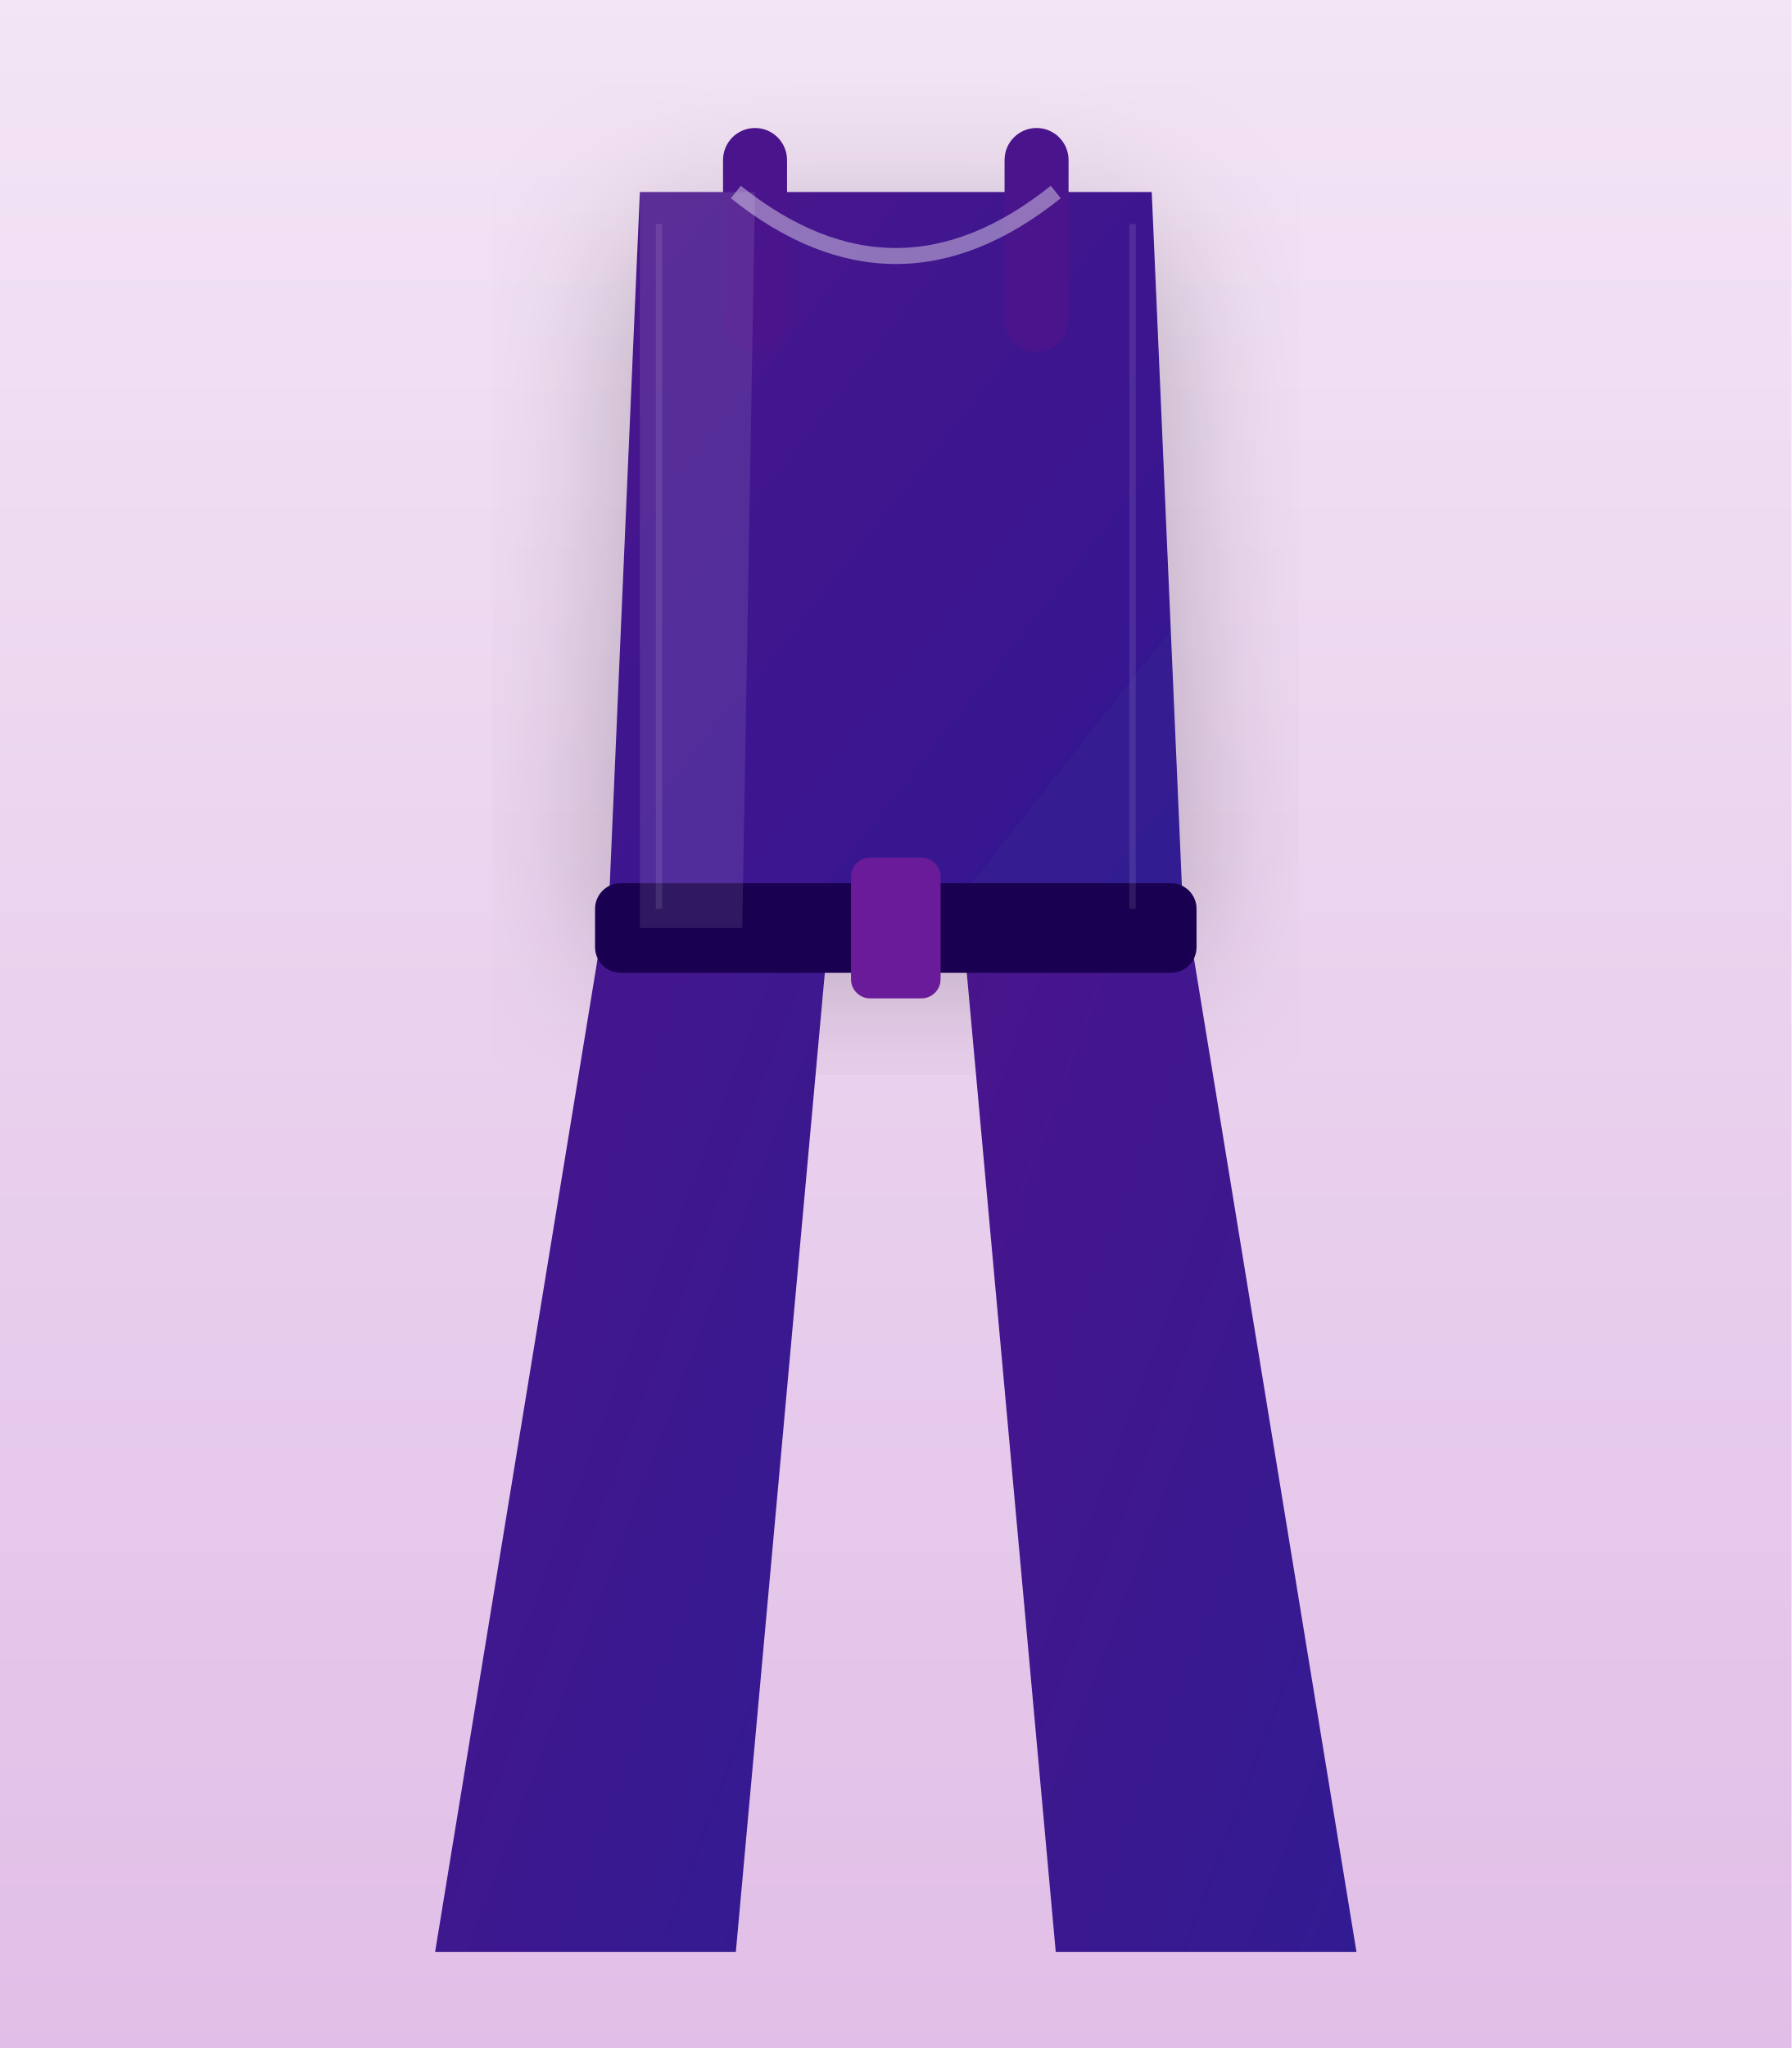
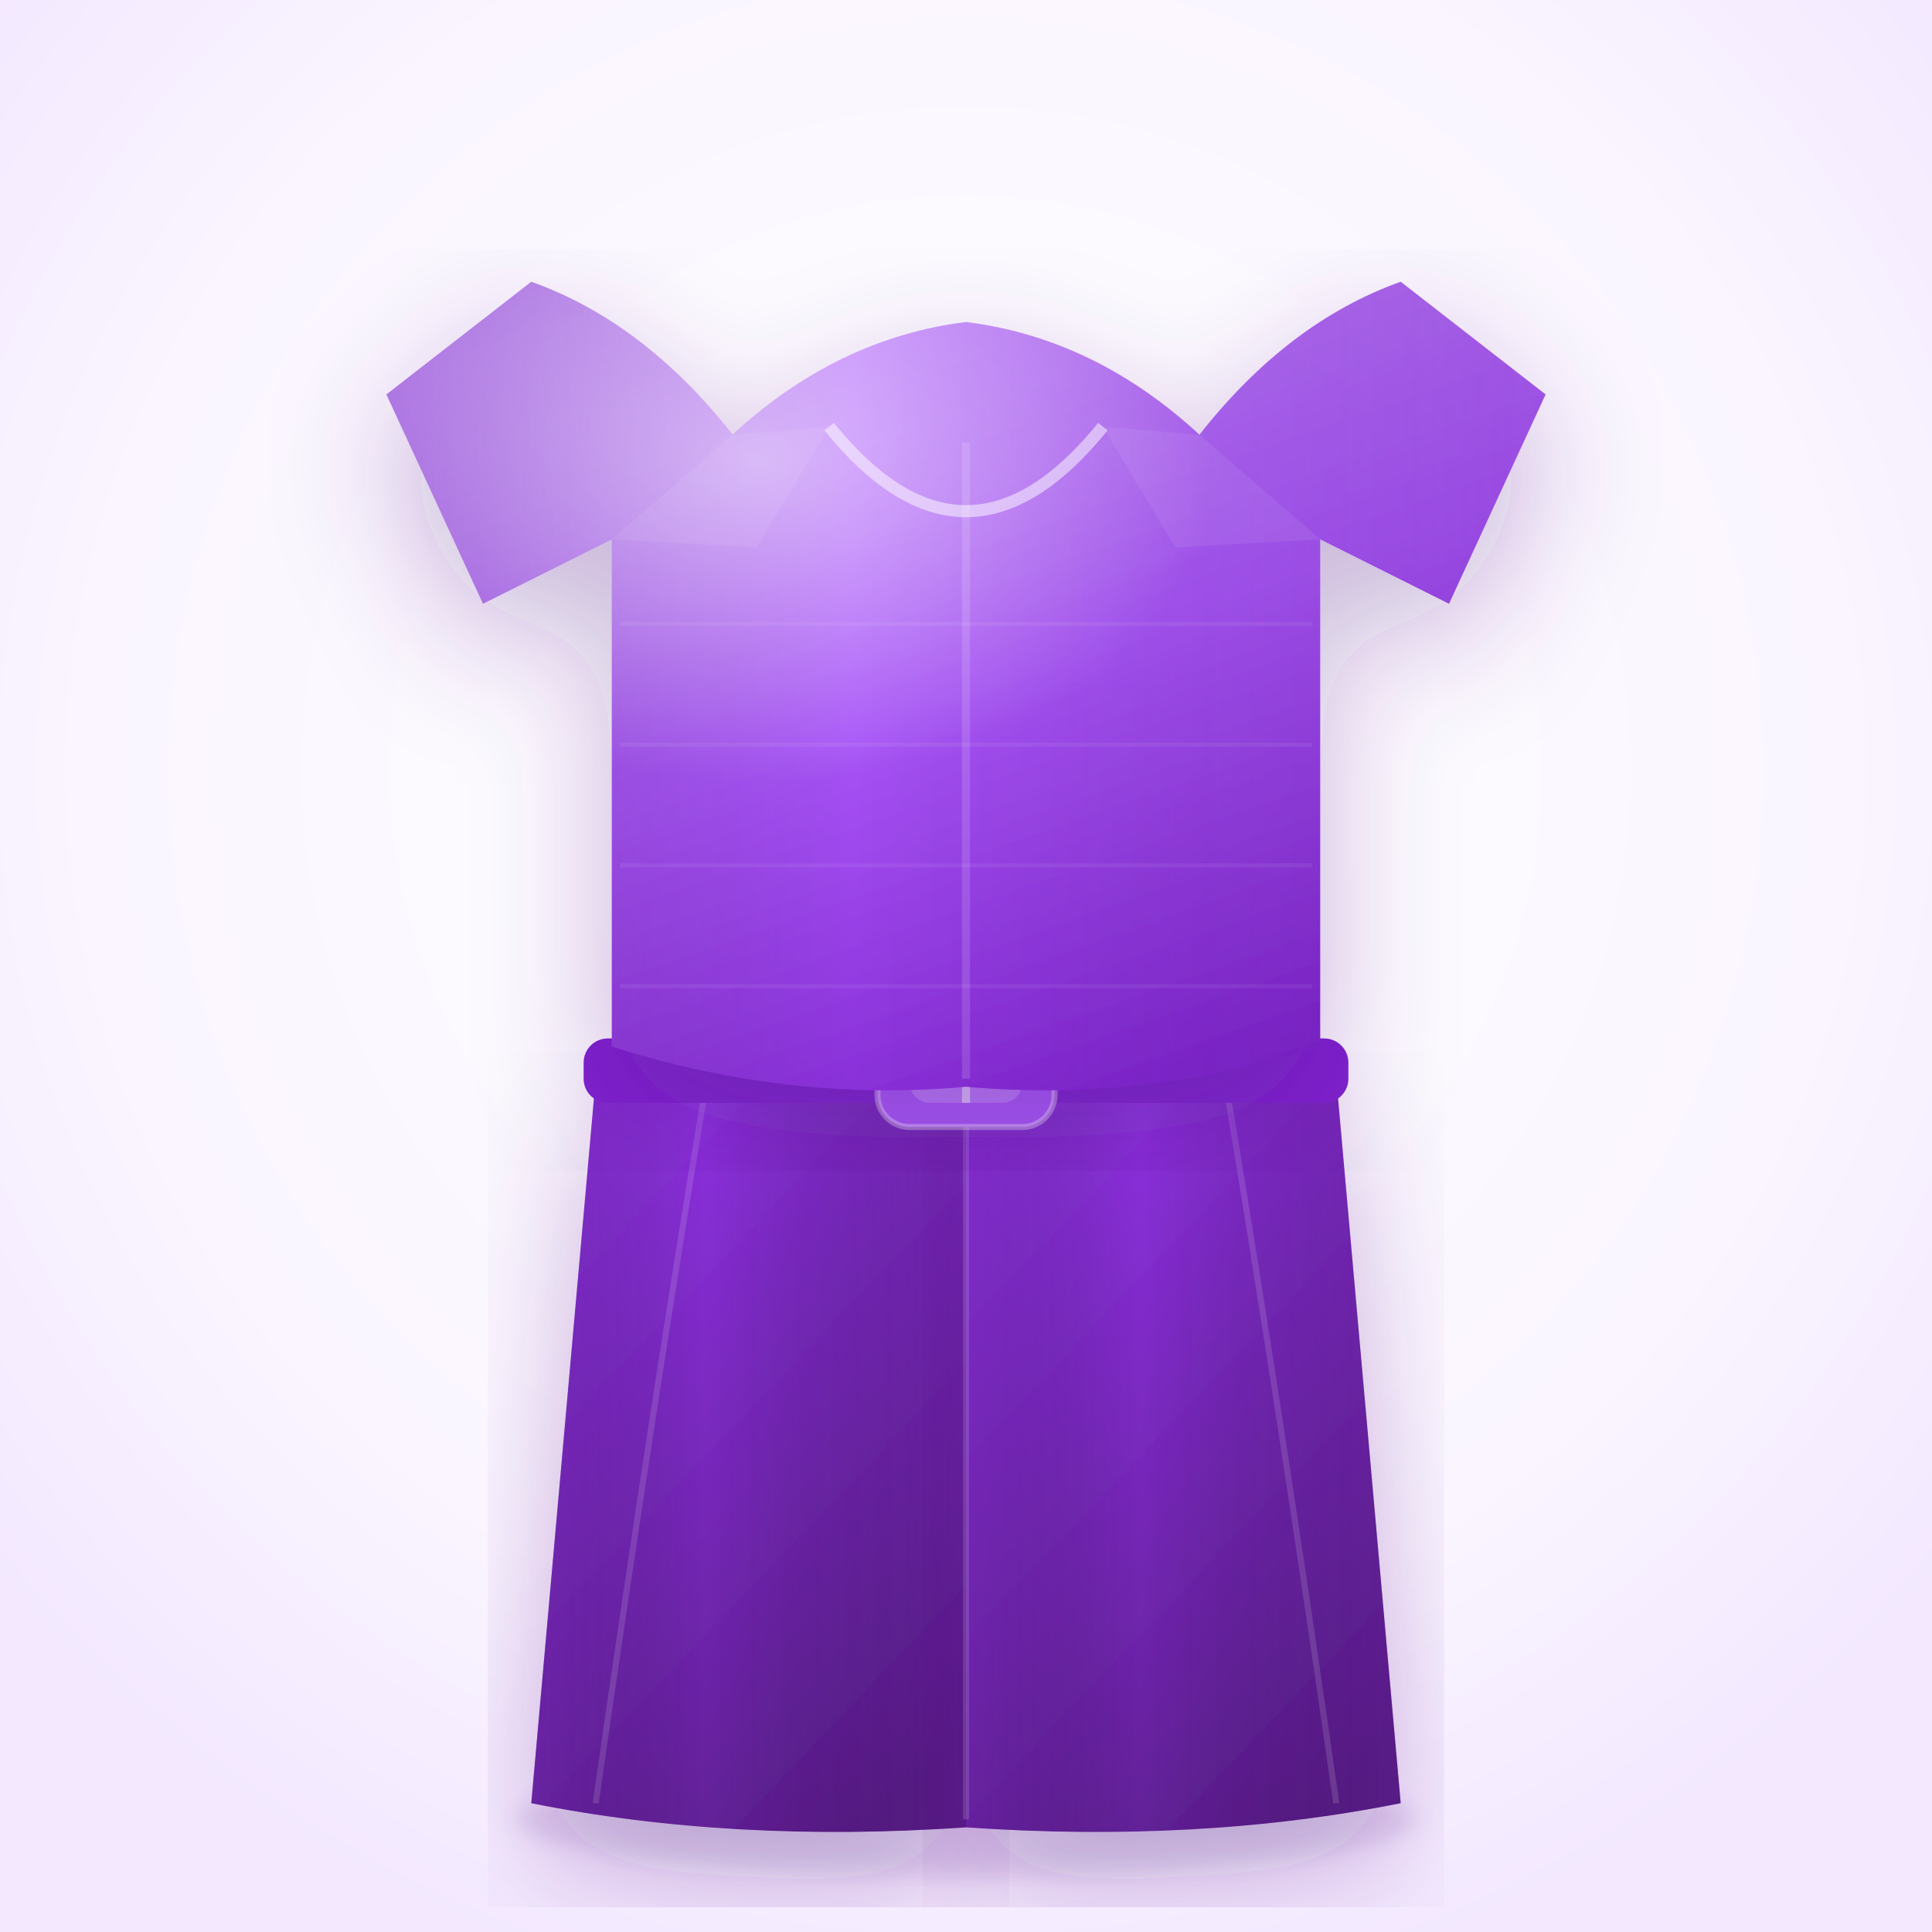
- <svg xmlns="http://www.w3.org/2000/svg" viewBox="0 0 280 320" width="280" height="320">
+ <svg xmlns="http://www.w3.org/2000/svg" viewBox="0 0 480 480" width="480" height="480">
  <defs>
-     <linearGradient id="mbg" x1="0" y1="0" x2="0" y2="1" gradientUnits="objectBoundingBox">
-       <stop offset="0%" stop-color="#f3e5f5" />
-       <stop offset="100%" stop-color="#e1bee7" />
+     <radialGradient id="bgmc" cx="50%" cy="40%" r="65%">
+       <stop offset="0%" stop-color="#ffffff" />
+       <stop offset="70%" stop-color="#faf5ff" />
+       <stop offset="100%" stop-color="#f3e8ff" />
+     </radialGradient>
+     <linearGradient id="mcbody" x1="25%" y1="0%" x2="75%" y2="100%">
+       <stop offset="0%" stop-color="#c084fc" />
+       <stop offset="50%" stop-color="#a855f7" />
+       <stop offset="100%" stop-color="#7e22ce" />
    </linearGradient>
-     <linearGradient id="mmac" x1="0" y1="0" x2="1" y2="1" gradientUnits="objectBoundingBox">
-       <stop offset="0%" stop-color="#4a148c" />
-       <stop offset="100%" stop-color="#311b92" />
+     <linearGradient id="mcpant" x1="20%" y1="0%" x2="80%" y2="100%">
+       <stop offset="0%" stop-color="#9333ea" />
+       <stop offset="100%" stop-color="#581c87" />
    </linearGradient>
-     <filter id="mshadow" x="-20%" y="-20%" width="140%" height="140%">
-       <feDropShadow dx="0" dy="6" stdDeviation="12" flood-color="rgba(0,0,0,0.25)" />
+     <linearGradient id="mcside" x1="0%" y1="0%" x2="100%" y2="0%">
+       <stop offset="0%" stop-color="#581c87" stop-opacity=".6" />
+       <stop offset="40%" stop-color="transparent" />
+       <stop offset="100%" stop-color="#581c87" stop-opacity=".45" />
+     </linearGradient>
+     <radialGradient id="mcshine" cx="32%" cy="22%" r="40%">
+       <stop offset="0%" stop-color="rgba(255,255,255,.5)" />
+       <stop offset="100%" stop-color="rgba(255,255,255,0)" />
+     </radialGradient>
+     <filter id="mcdrop">
+       <feDropShadow dx="0" dy="12" stdDeviation="16" flood-color="#581c87" flood-opacity=".3" />
+     </filter>
+     <filter id="mcblur">
+       <feGaussianBlur stdDeviation="2.5" />
    </filter>
  </defs>
-   <rect width="280" height="320" fill="url(#mbg)" />
-   <path d="M100 30 L180 30 L185 145 L95 145 Z" fill="url(#mmac)" filter="url(#mshadow)" />
-   <rect x="113" y="20" width="10" height="35" rx="5" fill="#4a148c" />
-   <rect x="157" y="20" width="10" height="35" rx="5" fill="#4a148c" />
-   <path d="M115 30 Q140 50 165 30" fill="none" stroke="rgba(255,255,255,0.4)" stroke-width="2.5" />
-   <path d="M95 140 L130 140 L115 305 L68 305 Z" fill="url(#mmac)" />
-   <path d="M150 140 L185 140 L212 305 L165 305 Z" fill="url(#mmac)" />
-   <rect x="93" y="138" width="94" height="14" rx="4" fill="#1a0050" />
-   <rect x="133" y="134" width="14" height="22" rx="3" fill="#6a1b9a" />
-   <line x1="103" y1="35" x2="103" y2="142" stroke="rgba(255,255,255,0.1)" stroke-width="1" />
-   <line x1="177" y1="35" x2="177" y2="142" stroke="rgba(255,255,255,0.1)" stroke-width="1" />
-   <path d="M100 30 L118 30 L116 145 L100 145 Z" fill="rgba(255,255,255,0.1)" />
+   <rect width="480" height="480" fill="url(#bgmc)" />
+   <ellipse cx="240" cy="452" rx="112" ry="14" fill="#581c87" opacity=".12" filter="url(#mcblur)" />
+   <path d="M148 268 L132 448 Q182 458 240 454 L240 268 Z" fill="url(#mcpant)" filter="url(#mcdrop)" />
+   <path d="M332 268 L348 448 Q298 458 240 454 L240 268 Z" fill="url(#mcpant)" filter="url(#mcdrop)" />
+   <path d="M148 268 L132 448 Q182 458 240 454 L240 268 Z" fill="url(#mcside)" opacity=".55" />
+   <path d="M332 268 L348 448 Q298 458 240 454 L240 268 Z" fill="url(#mcside)" opacity=".55" />
+   <path d="M175 272 Q162 350 148 448" fill="none" stroke="rgba(255,255,255,.13)" stroke-width="1.5" />
+   <path d="M305 272 Q318 350 332 448" fill="none" stroke="rgba(255,255,255,.13)" stroke-width="1.5" />
+   <line x1="240" y1="272" x2="240" y2="452" stroke="rgba(255,255,255,.14)" stroke-width="1.5" />
+   <rect x="145" y="258" width="190" height="16" fill="#7e22ce" rx="6" />
+   <rect x="218" y="252" width="44" height="28" rx="8" fill="#a855f7" stroke="rgba(255,255,255,.35)" stroke-width="1.5" />
+   <rect x="226" y="258" width="28" height="16" rx="5" fill="rgba(255,255,255,.2)" />
+   <line x1="240" y1="258" x2="240" y2="274" stroke="rgba(255,255,255,.5)" stroke-width="2" />
+   <path d="M182 108 Q160 80 132 70 L96 98 L120 150 L152 134            L152 260 Q196 274 240 270 Q284 274 328 260 L328 134            L360 150 L384 98 L348 70 Q320 80 298 108            Q272 84 240 80 Q208 84 182 108 Z" fill="url(#mcbody)" filter="url(#mcdrop)" />
+   <path d="M182 108 Q160 80 132 70 L96 98 L120 150 L152 134            L152 260 Q196 274 240 270 Q284 274 328 260 L328 134            L360 150 L384 98 L348 70 Q320 80 298 108            Q272 84 240 80 Q208 84 182 108 Z" fill="url(#mcside)" opacity=".4" />
+   <path d="M182 108 Q160 80 132 70 L96 98 L120 150 L152 134            L152 260 Q196 274 240 270 Q284 274 328 260 L328 134            L360 150 L384 98 L348 70 Q320 80 298 108            Q272 84 240 80 Q208 84 182 108 Z" fill="url(#mcshine)" />
+   <path d="M206 106 Q240 148 274 106" fill="none" stroke="rgba(255,255,255,.5)" stroke-width="3" />
+   <path d="M206 106 L188 136 L152 134 L182 108Z" fill="rgba(255,255,255,.07)" />
+   <path d="M274 106 L292 136 L328 134 L298 108Z" fill="rgba(255,255,255,.07)" />
+   <line x1="240" y1="110" x2="240" y2="268" stroke="rgba(255,255,255,.14)" stroke-width="2" />
+   <g stroke="rgba(255,255,255,.07)" stroke-width="1">
+     <line x1="154" y1="155" x2="326" y2="155" />
+     <line x1="154" y1="185" x2="326" y2="185" />
+     <line x1="154" y1="215" x2="326" y2="215" />
+     <line x1="154" y1="245" x2="326" y2="245" />
+   </g>
</svg>
